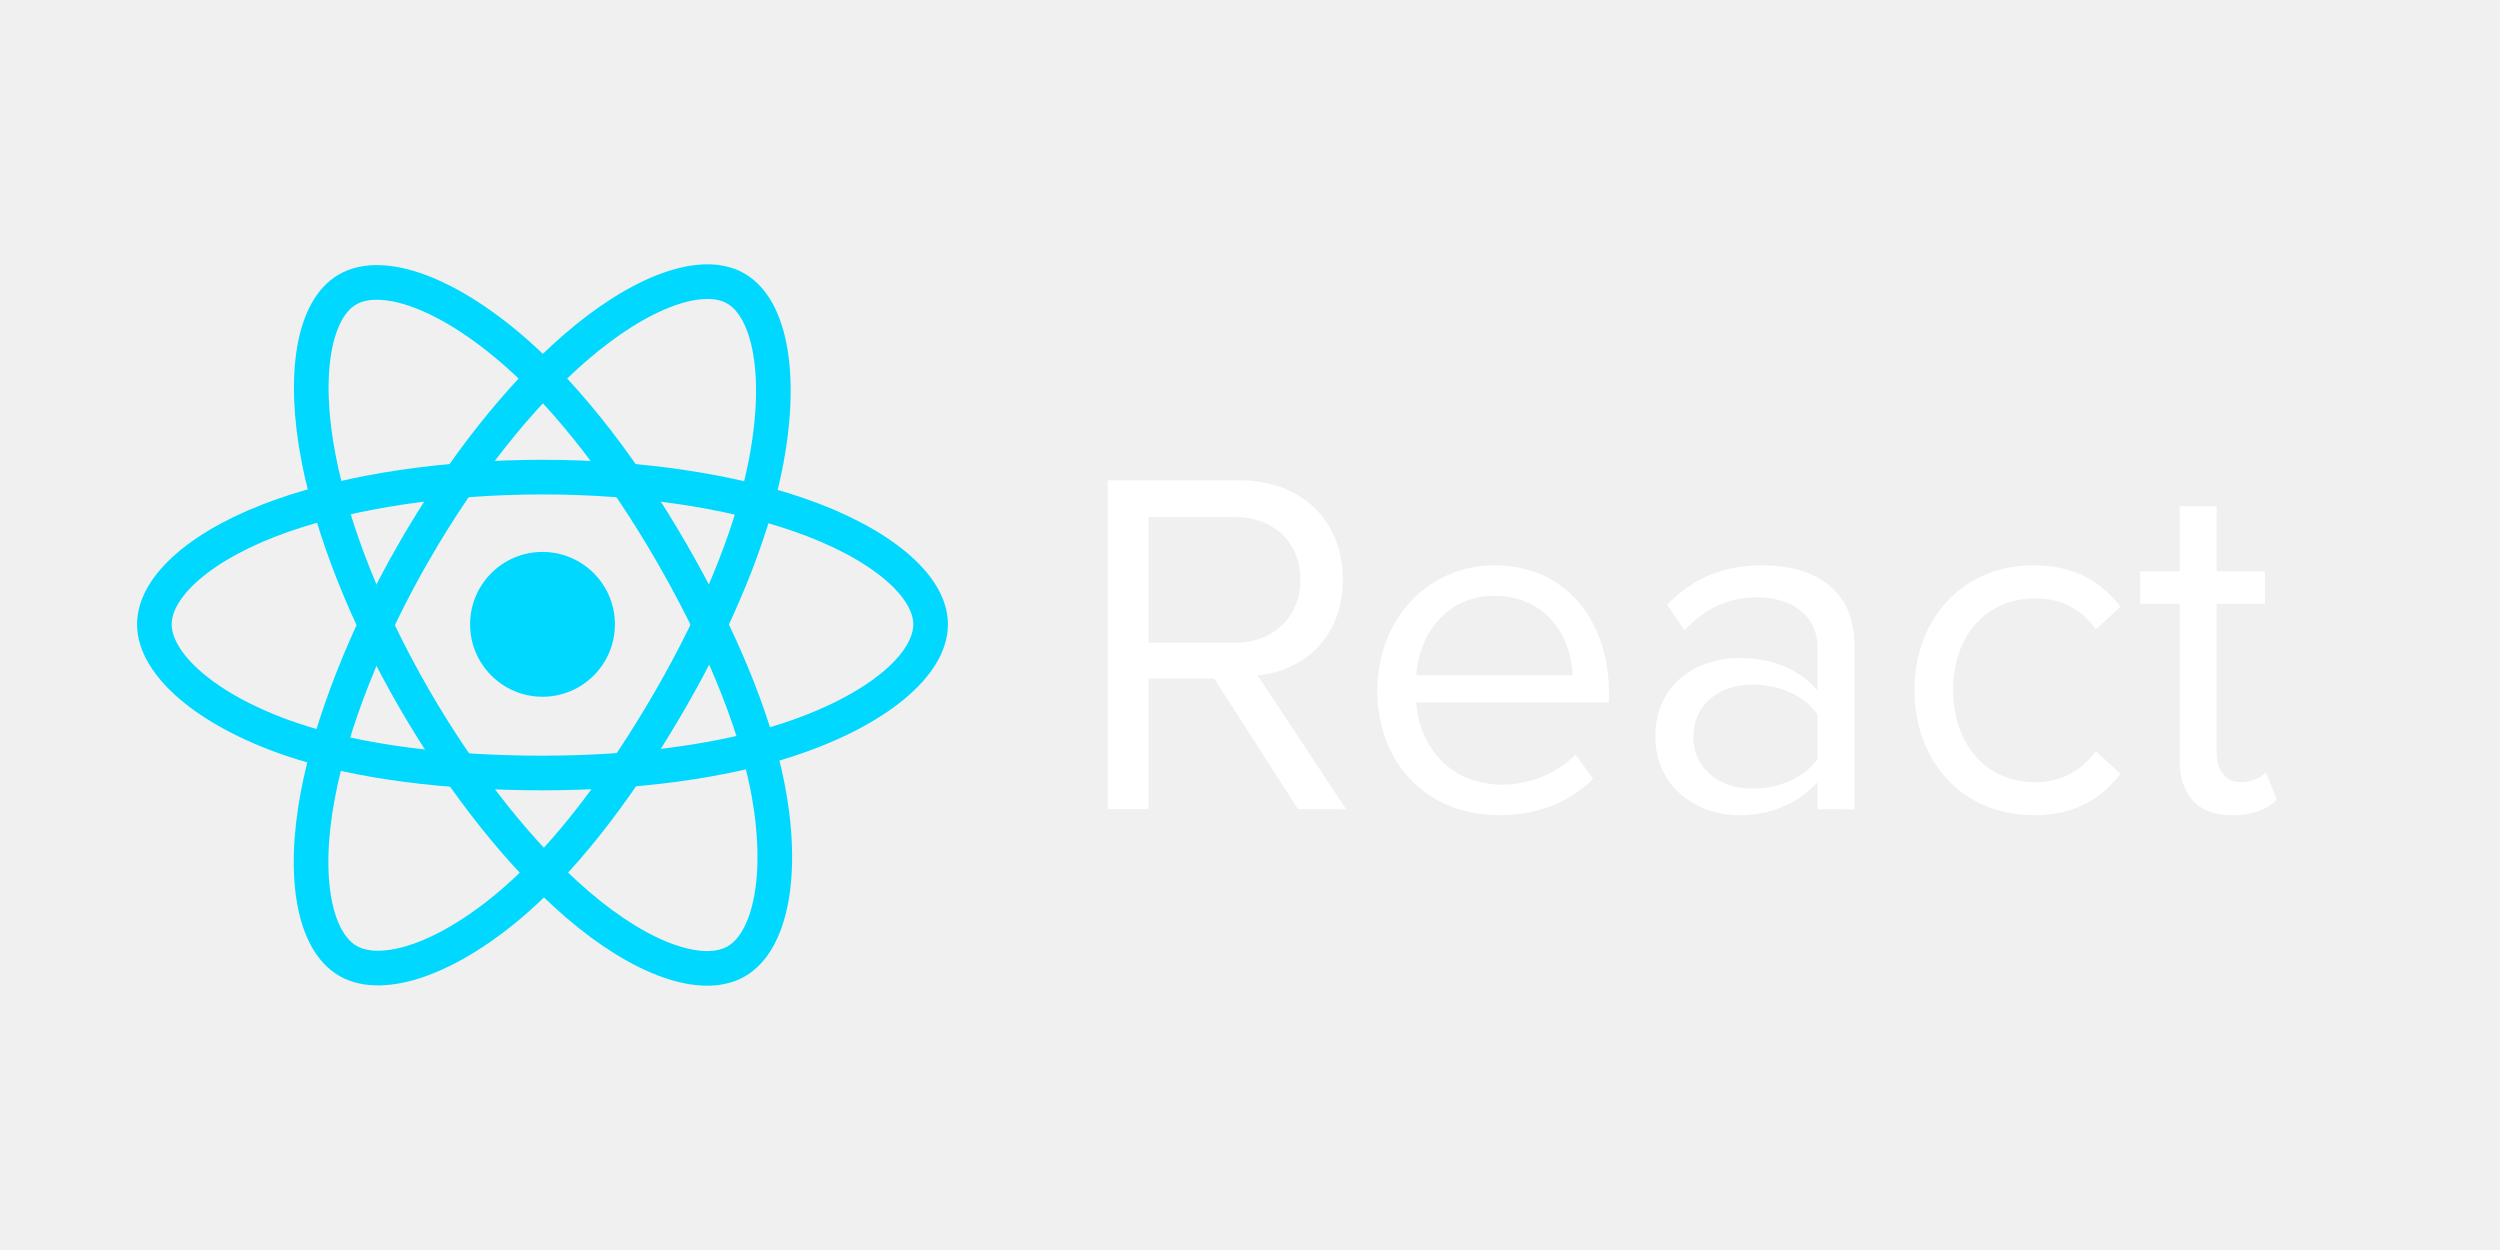
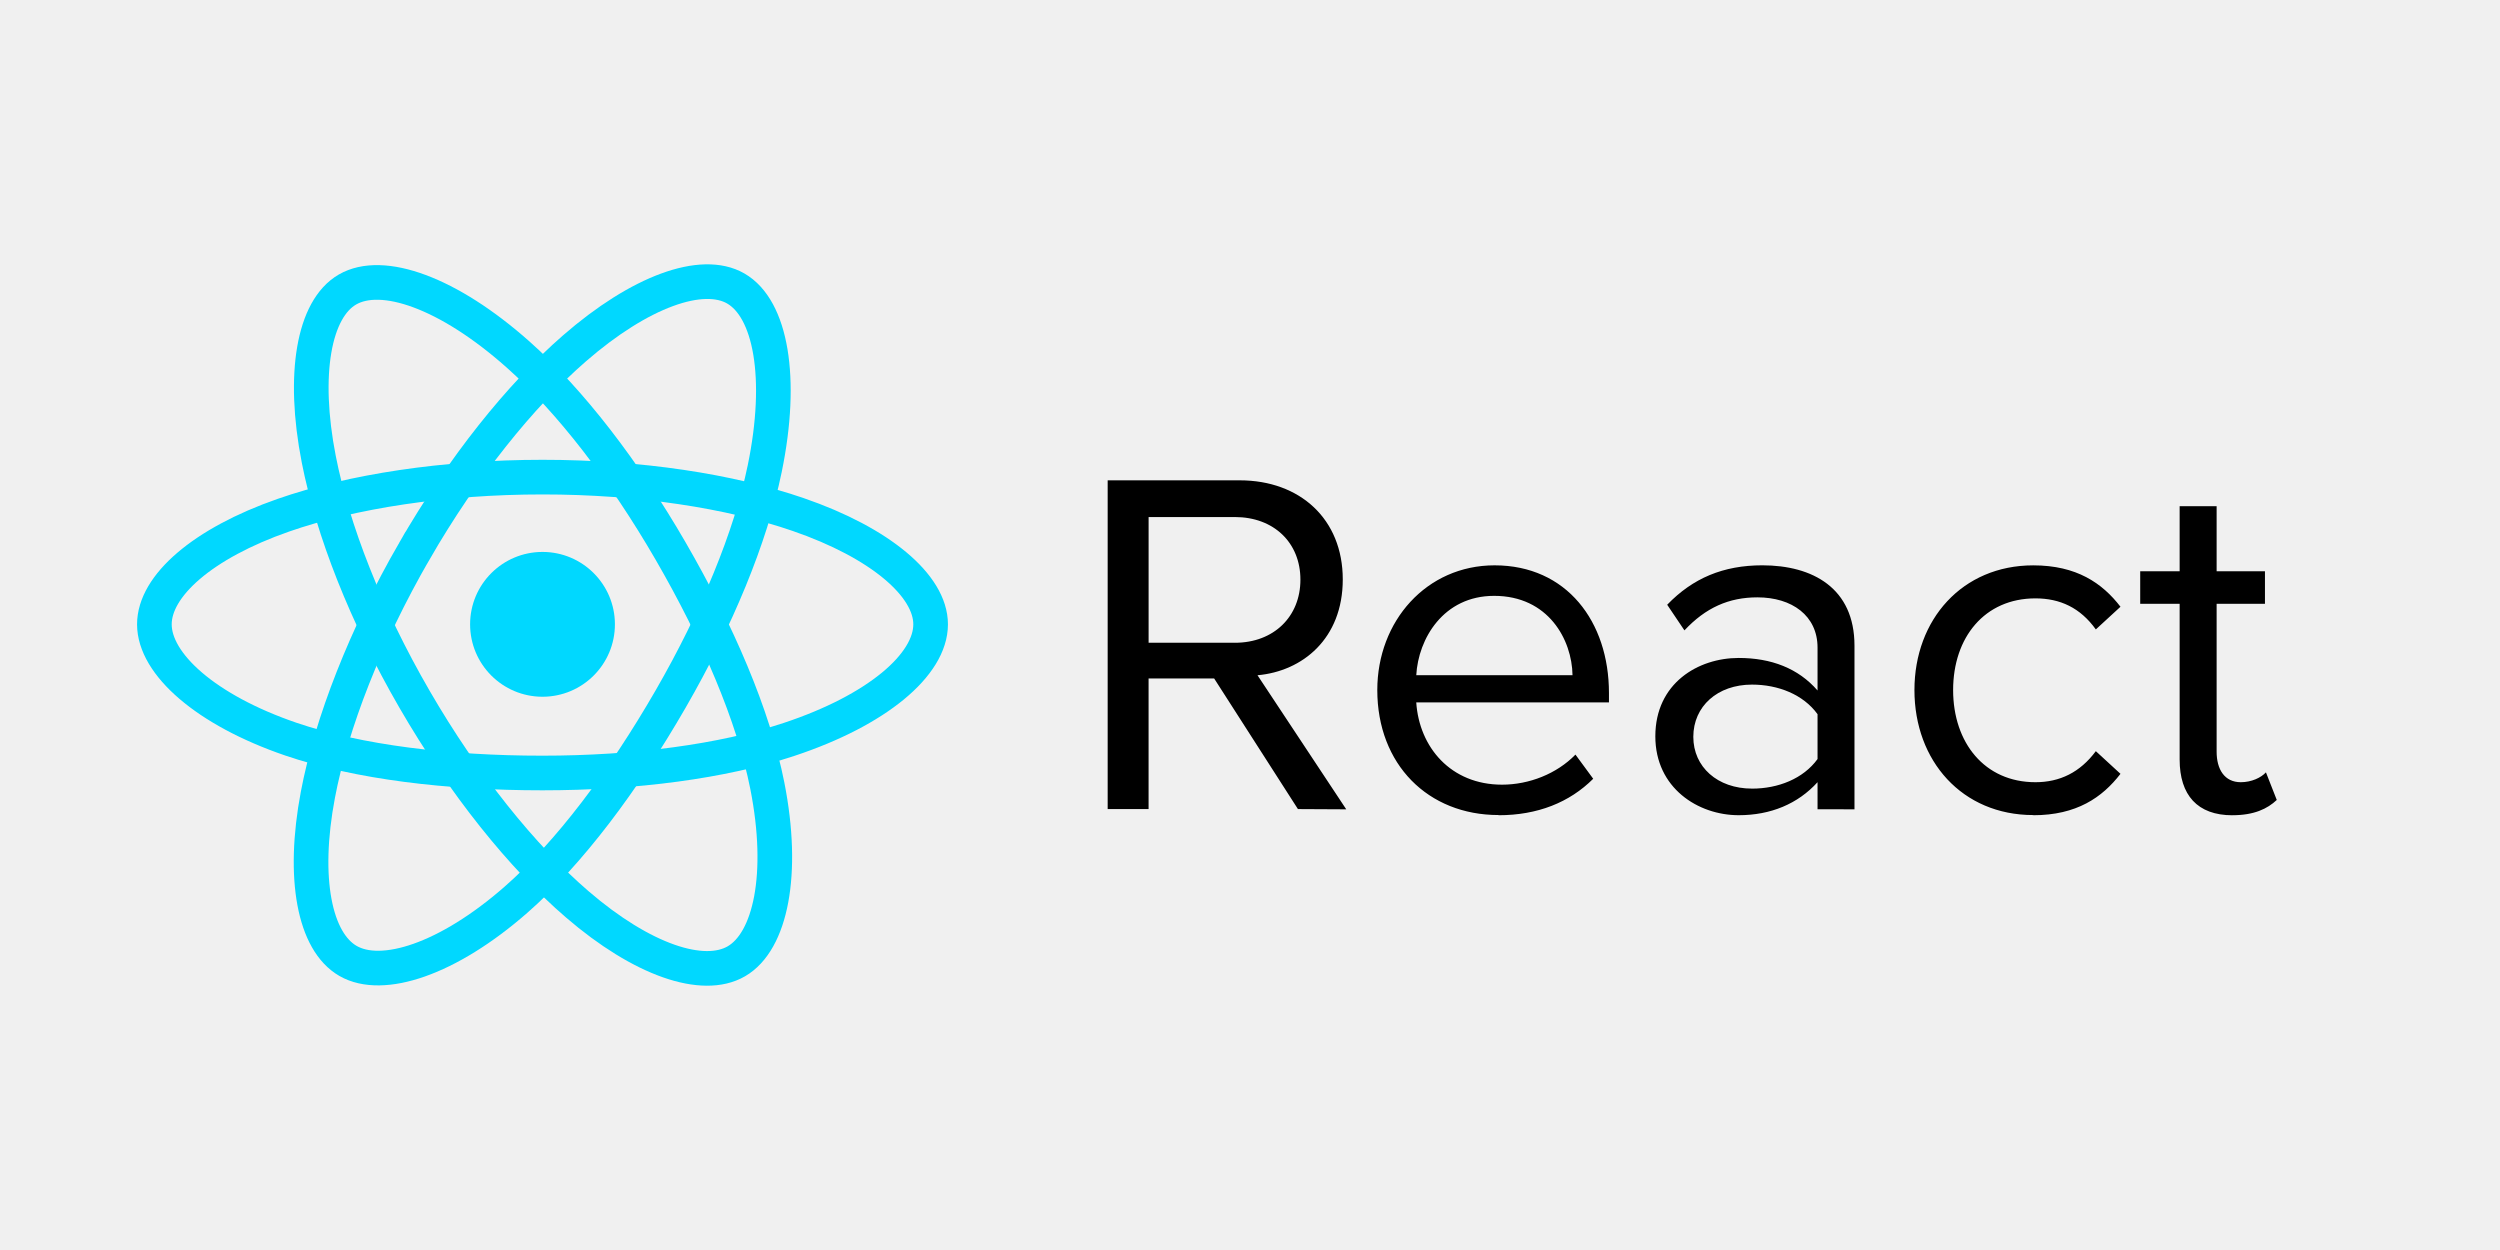
<svg xmlns="http://www.w3.org/2000/svg" width="120" height="60" fill-rule="evenodd">
  <g transform="matrix(.06928 0 0 .06928 7.367398 13.50533)" fill="none">
    <circle r="50.167" cy="237.628" cx="269.529" fill="#00d8ff" />
    <g stroke="#00d8ff" stroke-width="24">
      <path d="M269.53 135.628c67.356 0 129.928 9.665 177.107 25.907 56.844 19.57 91.794 49.233 91.794 76.093 0 27.99-37.04 59.503-98.083 79.728-46.15 15.29-106.88 23.272-170.818 23.272-65.554 0-127.63-7.492-174.3-23.44-59.046-20.182-94.61-52.103-94.61-79.56 0-26.642 33.37-56.076 89.415-75.616 47.355-16.51 111.472-26.384 179.486-26.384z" />
      <path d="M180.736 186.922c33.65-58.348 73.28-107.724 110.92-140.48C337.006 6.976 380.163-8.48 403.43 4.937c24.248 13.983 33.042 61.814 20.067 124.796-9.8 47.618-33.234 104.212-65.176 159.6-32.75 56.788-70.25 106.82-107.377 139.272-46.98 41.068-92.4 55.93-116.185 42.213-23.08-13.3-31.906-56.92-20.834-115.233 9.355-49.27 32.832-109.745 66.8-168.664z" />
      <path d="M180.82 289.482C147.075 231.2 124.1 172.195 114.51 123.227c-11.544-59-3.382-104.11 19.864-117.566 24.224-14.024 70.055 2.244 118.14 44.94 36.356 32.28 73.688 80.837 105.723 136.173 32.844 56.733 57.46 114.21 67.036 162.582 12.117 61.213 2.31 107.984-21.453 121.74-23.057 13.348-65.25-.784-110.24-39.5-38.013-32.71-78.682-83.253-112.76-142.115z" />
    </g>
  </g>
-   <path d="M64.62 38.848l-4.26-6.436c2.153-.19 4.093-1.75 4.093-4.6 0-2.9-2.058-4.756-4.945-4.756h-6.34v15.78h1.964v-6.27h3.147l4.022 6.27zm-5.347-7.997h-4.14v-6.033h4.14c1.87 0 3.147 1.23 3.147 3.005s-1.278 3.03-3.147 3.03zm12.658 8.28c1.87 0 3.407-.615 4.543-1.75l-.852-1.16c-.9.923-2.224 1.443-3.525 1.443-2.46 0-3.975-1.798-4.117-3.95h9.25v-.45c0-3.43-2.035-6.128-5.49-6.128-3.265 0-5.63 2.674-5.63 5.986 0 3.573 2.437 6 5.82 6zm3.55-6.72h-7.5c.095-1.75 1.3-3.81 3.738-3.81 2.603 0 3.738 2.106 3.762 3.81zm13.534 6.436v-7.855c0-2.768-2.01-3.857-4.424-3.857-1.87 0-3.336.615-4.566 1.893l.828 1.23c1.017-1.088 2.13-1.585 3.502-1.585 1.656 0 2.887.875 2.887 2.413v2.058c-.923-1.065-2.224-1.562-3.786-1.562-1.94 0-4 1.207-4 3.762 0 2.484 2.058 3.786 4 3.786 1.538 0 2.84-.544 3.786-1.585v1.3zm-4.92-.994c-1.656 0-2.816-1.04-2.816-2.484 0-1.467 1.16-2.508 2.816-2.508 1.254 0 2.46.473 3.147 1.42v2.153c-.686.946-1.893 1.42-3.147 1.42zm13.5 1.278c2.082 0 3.312-.852 4.188-1.987l-1.183-1.088c-.757 1.017-1.727 1.49-2.9 1.49-2.437 0-3.95-1.893-3.95-4.424s1.514-4.4 3.95-4.4c1.183 0 2.153.45 2.9 1.49l1.183-1.088c-.875-1.136-2.106-1.987-4.188-1.987-3.407 0-5.702 2.603-5.702 5.986 0 3.407 2.295 6 5.702 6zm9.56 0c1.04 0 1.68-.308 2.13-.733l-.52-1.325c-.237.26-.7.473-1.207.473-.78 0-1.16-.615-1.16-1.467v-7.098h2.32V27.42h-2.32v-3.123h-1.775v3.123h-1.893v1.562h1.893v7.477c0 1.704.852 2.674 2.532 2.674z" fill="#FFF" />
+   <path d="M64.62 38.848l-4.26-6.436c2.153-.19 4.093-1.75 4.093-4.6 0-2.9-2.058-4.756-4.945-4.756h-6.34v15.78h1.964v-6.27h3.147l4.022 6.27zm-5.347-7.997h-4.14v-6.033h4.14c1.87 0 3.147 1.23 3.147 3.005s-1.278 3.03-3.147 3.03zm12.658 8.28c1.87 0 3.407-.615 4.543-1.75l-.852-1.16c-.9.923-2.224 1.443-3.525 1.443-2.46 0-3.975-1.798-4.117-3.95h9.25v-.45c0-3.43-2.035-6.128-5.49-6.128-3.265 0-5.63 2.674-5.63 5.986 0 3.573 2.437 6 5.82 6zm3.55-6.72h-7.5c.095-1.75 1.3-3.81 3.738-3.81 2.603 0 3.738 2.106 3.762 3.81zm13.534 6.436v-7.855c0-2.768-2.01-3.857-4.424-3.857-1.87 0-3.336.615-4.566 1.893l.828 1.23c1.017-1.088 2.13-1.585 3.502-1.585 1.656 0 2.887.875 2.887 2.413v2.058c-.923-1.065-2.224-1.562-3.786-1.562-1.94 0-4 1.207-4 3.762 0 2.484 2.058 3.786 4 3.786 1.538 0 2.84-.544 3.786-1.585v1.3zm-4.92-.994c-1.656 0-2.816-1.04-2.816-2.484 0-1.467 1.16-2.508 2.816-2.508 1.254 0 2.46.473 3.147 1.42v2.153c-.686.946-1.893 1.42-3.147 1.42zm13.5 1.278c2.082 0 3.312-.852 4.188-1.987l-1.183-1.088c-.757 1.017-1.727 1.49-2.9 1.49-2.437 0-3.95-1.893-3.95-4.424s1.514-4.4 3.95-4.4c1.183 0 2.153.45 2.9 1.49l1.183-1.088c-.875-1.136-2.106-1.987-4.188-1.987-3.407 0-5.702 2.603-5.702 5.986 0 3.407 2.295 6 5.702 6zm9.56 0c1.04 0 1.68-.308 2.13-.733l-.52-1.325c-.237.26-.7.473-1.207.473-.78 0-1.16-.615-1.16-1.467v-7.098h2.32V27.42h-2.32v-3.123h-1.775v3.123h-1.893v1.562h1.893v7.477c0 1.704.852 2.674 2.532 2.674z" fill="#000" />
</svg>
